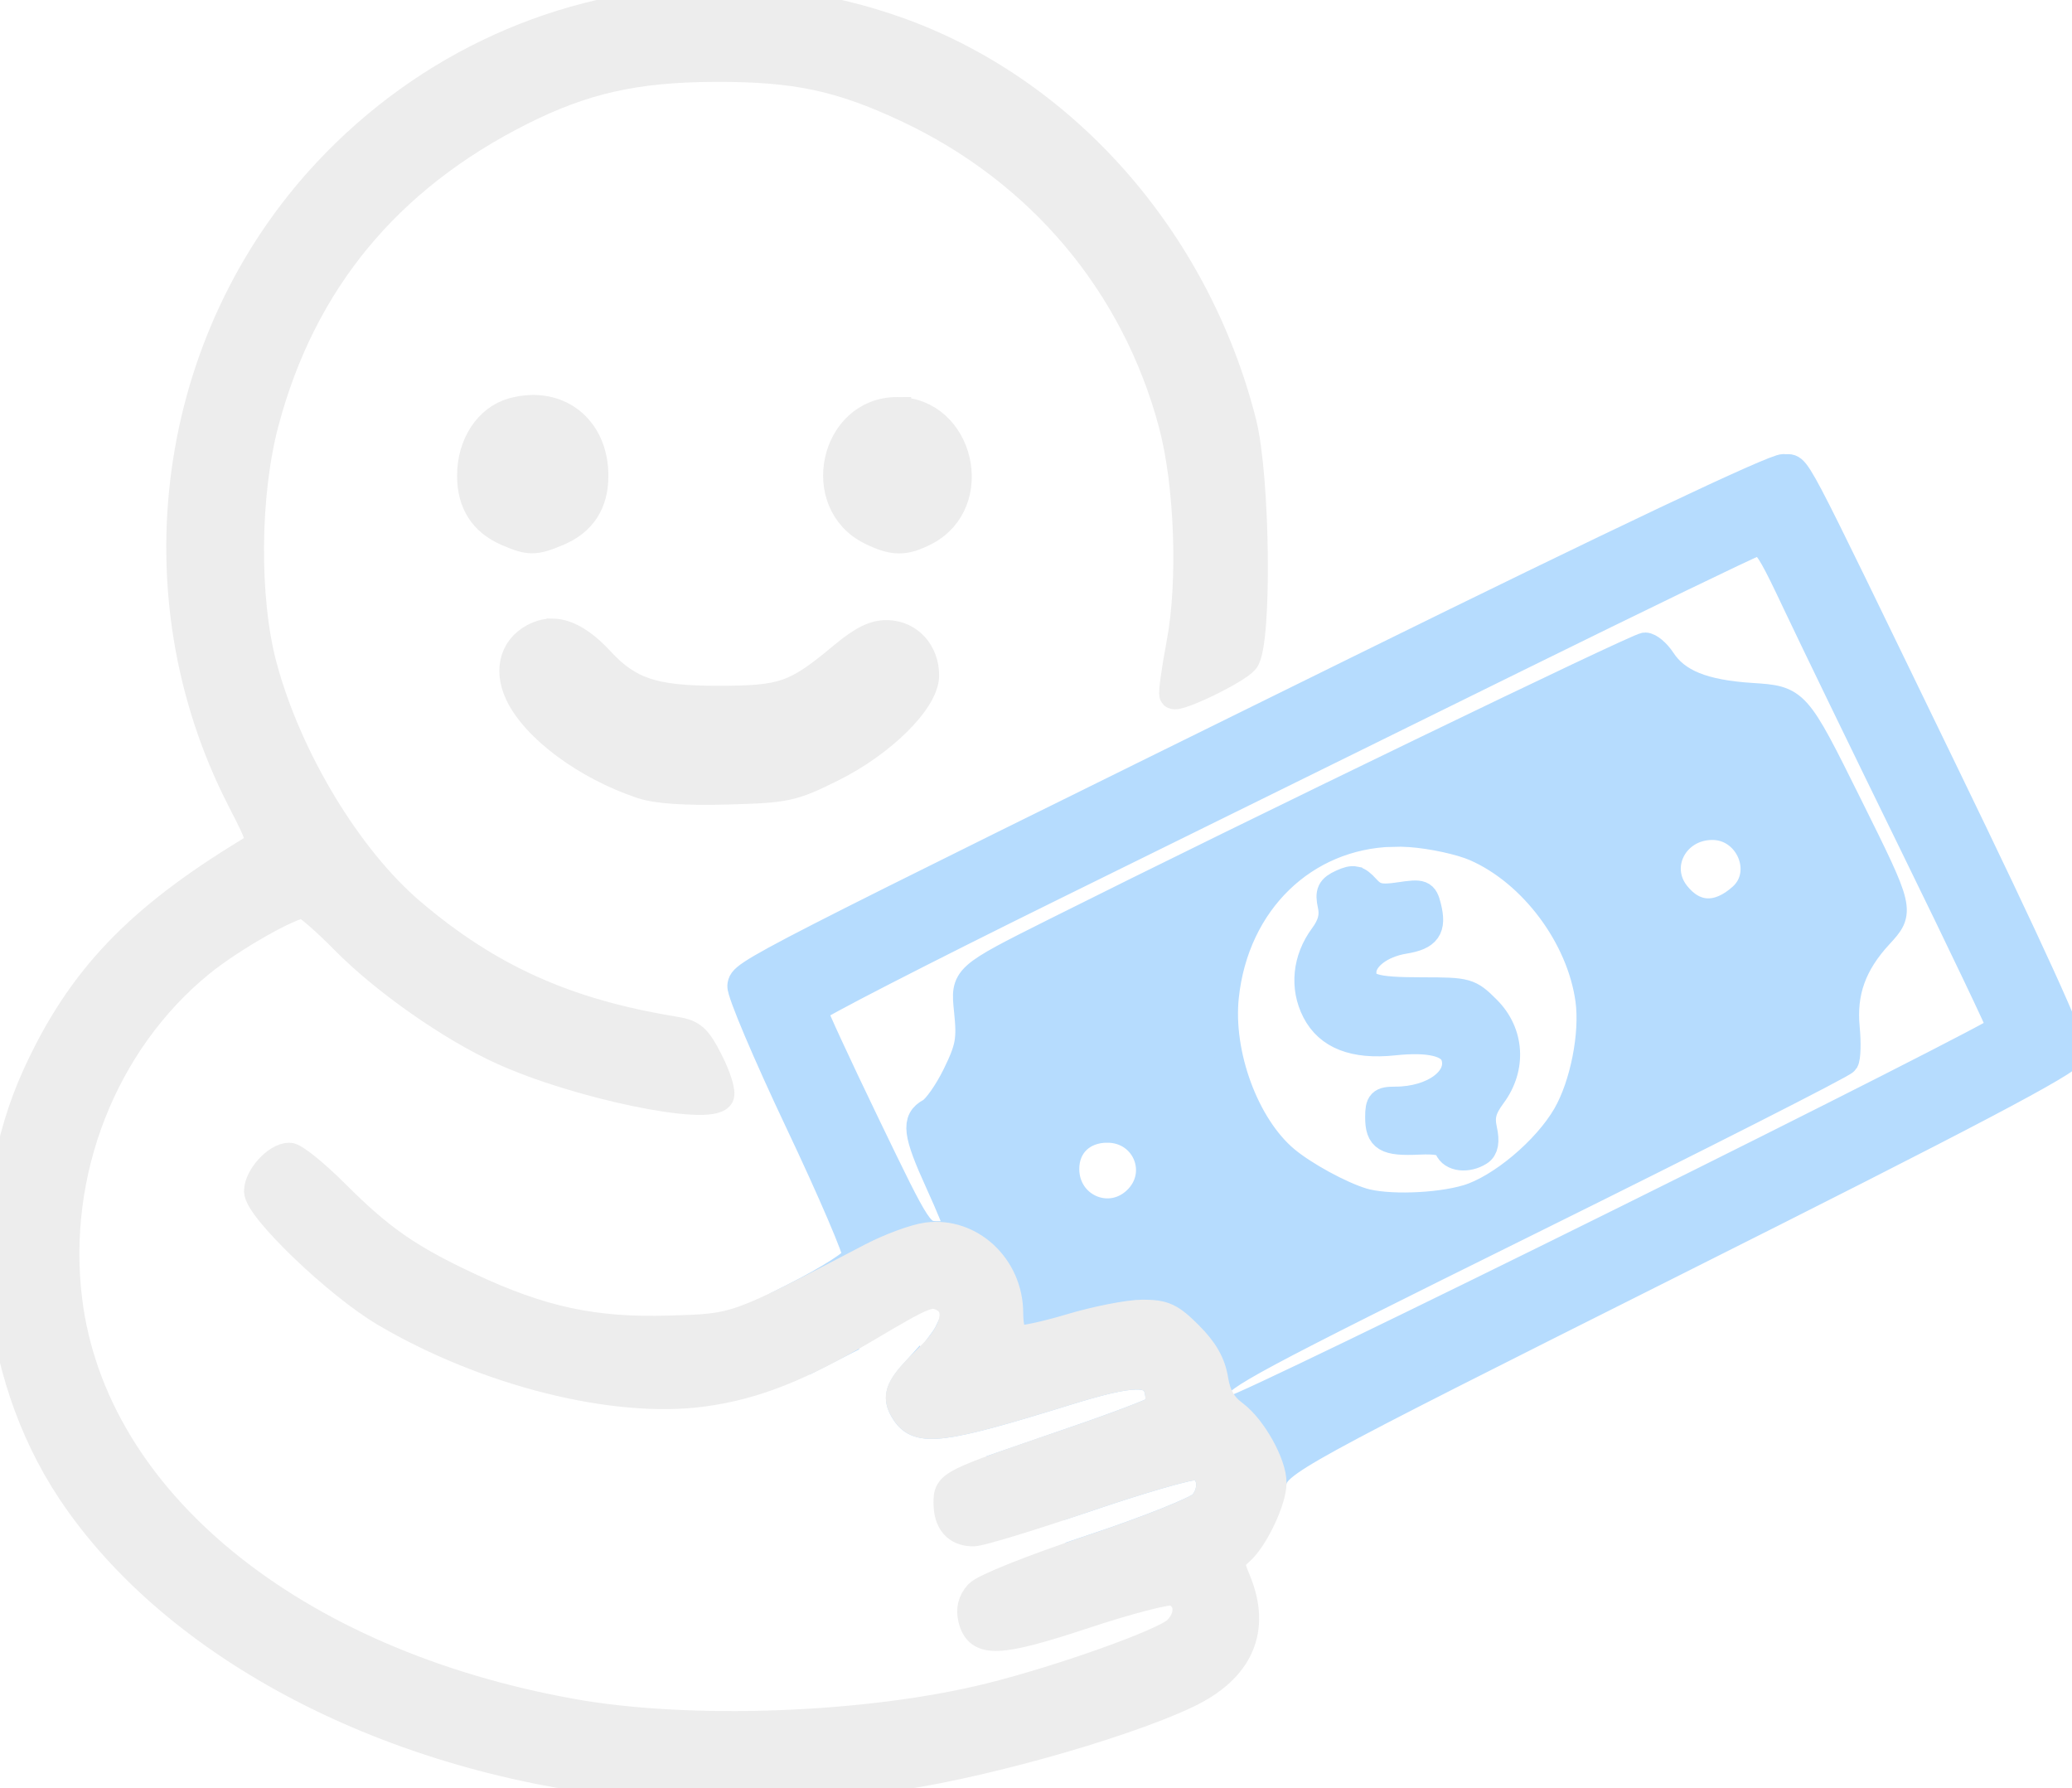
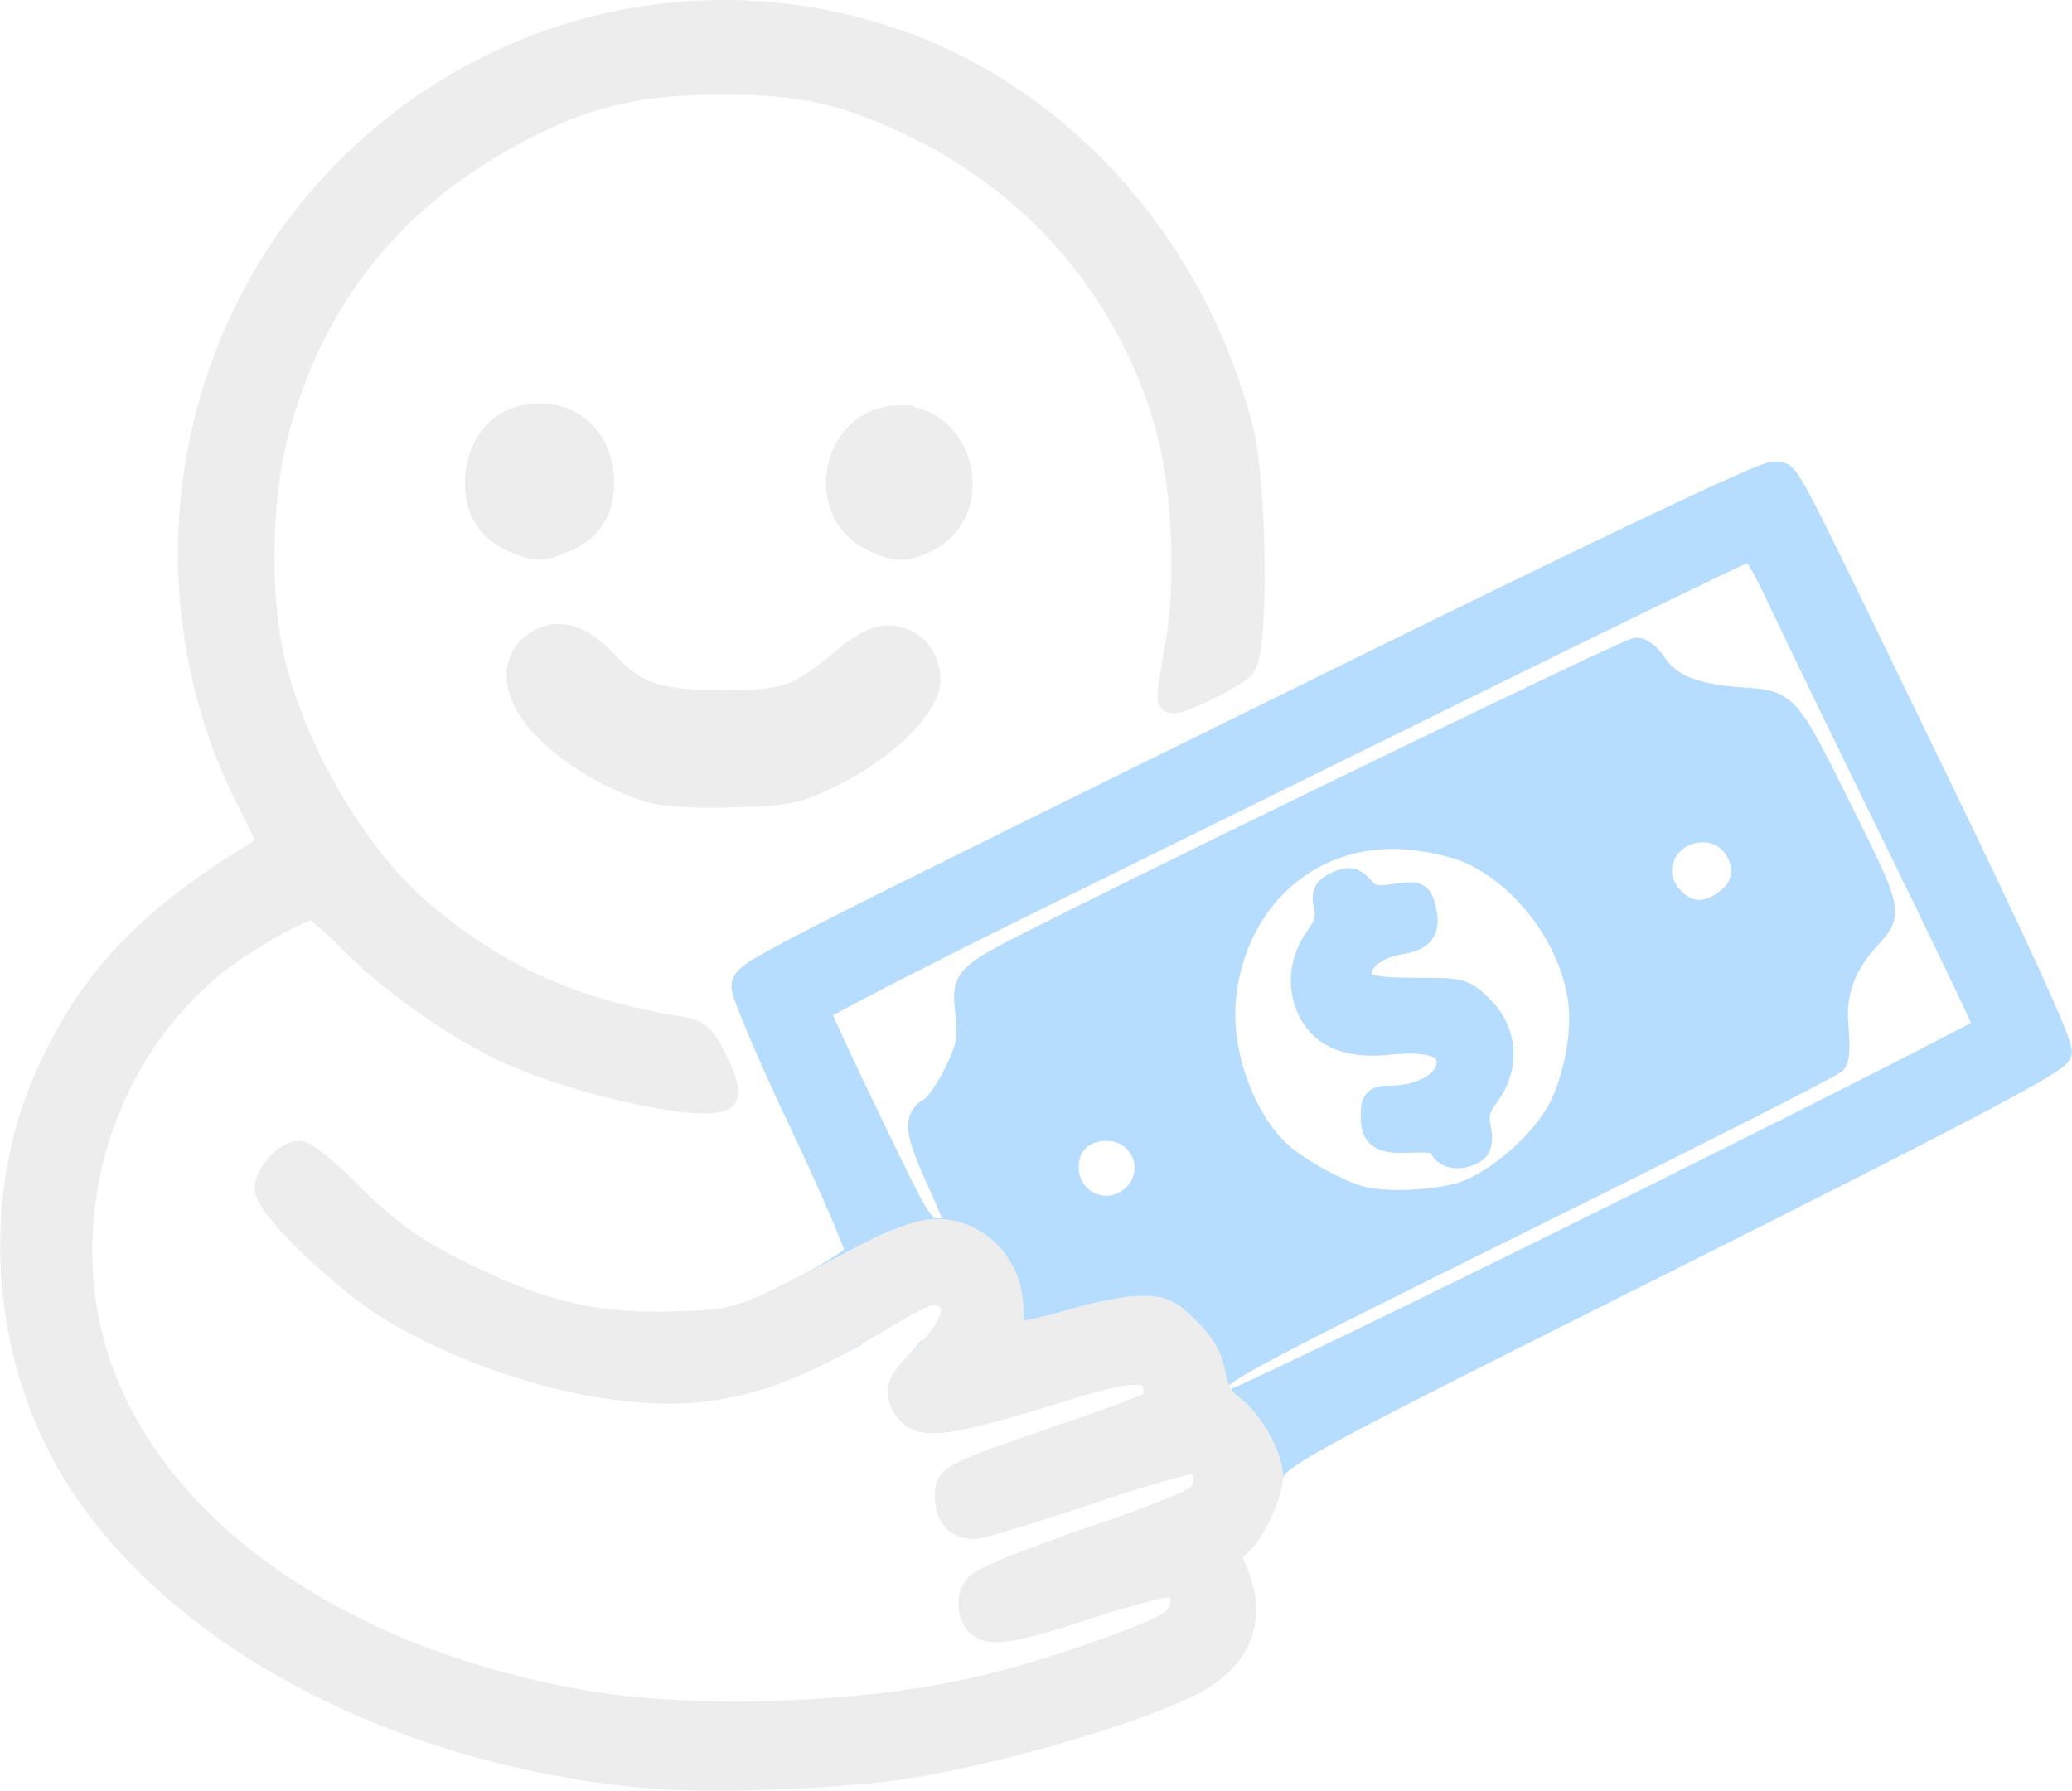
- <svg xmlns="http://www.w3.org/2000/svg" width="369.632" height="318.809" viewBox="0 0 369.632 318.809" version="1.1" id="svg1" xml:space="preserve">
+ <svg xmlns="http://www.w3.org/2000/svg" width="374.696" height="323.819" viewBox="0 0 374.696 323.819" version="1.1" id="svg1" xml:space="preserve">
  <defs id="defs1" />
-   <g id="layer1" transform="translate(-78.36355,-77.64918)">
+   <g id="layer1" transform="translate(-75.8358,-75.1492)">
    <g id="g2" transform="translate(-51.42714,133.7669)">
      <path id="path3" style="fill:#b6dcfe;fill-opacity:1;stroke:#b6dcfe;stroke-width:5;stroke-dasharray:none;stroke-opacity:1" d="m 447.998,27.375 c -1.425,-0.205 -29.533,13.112 -75.967,35.992 -109.753,54.08 -109.664,54.035 -109.984,56.334 -0.153,1.1 4.483,12.053 10.305,24.34 5.822,12.287 10.448,23.087 10.279,24 -0.179,0.97 -4.806,3.945 -11.137,7.16 -0.507,0.257 -0.744,0.362 -1.205,0.596 0.158,0.367 0.321,0.708 0.477,1.078 0.746,1.281 3.664,6.901 4.609,8.828 0.373,-0.186 0.776,-0.408 1.154,-0.602 -0.316,-0.097 -0.629,-0.201 -0.939,-0.312 -0.226,-0.081 -0.366,-0.311 -0.549,-0.467 -0.289,-0.341 -0.593,-0.667 -0.865,-1.021 -0.086,-0.112 -0.152,-0.24 -0.205,-0.371 -0.266,-0.66 -0.457,-1.134 -0.447,-1.816 0.083,-5.543 4.956,-6.195 6.105,-1.959 0.076,0.009 0.15,0.013 0.213,0.002 0.371,-0.064 0.729,-0.184 1.092,-0.285 1.594,-0.447 1.182,-0.329 2.693,-0.926 0.185,-0.075 0.358,-0.177 0.541,-0.258 0.222,-1.25 1.367,-2.552 3.641,-3.248 0.862,-0.264 1.719,-0.543 2.562,-0.861 1.066,-0.402 2.093,-0.91 3.189,-1.227 0.327,-0.031 0.655,-0.07 0.982,-0.092 -0.182,-1.313 0.397,-2.18 2.43,-2.125 0.438,0.012 0.945,0.068 1.525,0.17 0.822,0.145 1.608,0.414 2.381,0.721 1.007,0.373 1.871,0.979 2.656,1.697 0.168,0.153 0.336,0.309 0.471,0.492 0.367,0.499 0.687,1.032 1.029,1.547 0.529,1.171 0.883,2.475 0.9,3.771 0.006,0.43 -0.011,0.859 -0.016,1.289 -0.077,1.31 -0.431,2.577 -0.721,3.85 -0.072,0.272 -0.107,0.551 -0.141,0.83 -1.227,10.166 -9.879,10.986 -12.178,4.201 -2.915,3.222 -3.128,4.738 -1.604,7.064 2.414,3.684 6.625,3.148 28.508,-3.635 12.143,-3.764 15.774,-3.842 16.648,-0.359 0.355,1.415 0.245,2.976 -0.246,3.467 -0.491,0.491 -7.533,3.154 -15.646,5.92 -3.149,1.073 -4.995,1.723 -7.297,2.52 1.141,0.41 2.219,0.997 3.197,1.74 0.715,0.722 1.494,1.385 2.145,2.166 0.422,0.507 0.736,1.096 1.055,1.674 0.478,0.866 0.886,1.763 1.252,2.676 0.882,-0.296 1.533,-0.483 2.434,-0.791 9.738,-3.331 18.671,-5.918 19.852,-5.75 2.76,0.393 3.398,4.319 1.113,6.844 -0.923,1.02 -9.601,4.476 -19.512,7.799 0.348,0.294 0.702,0.581 1.047,0.879 0.72,0.622 1.449,1.235 2.137,1.893 0.671,0.641 1.29,1.334 1.936,2 0.31,0.366 0.658,0.707 0.973,1.07 1.307,-0.473 2.643,-0.862 3.994,-1.203 l 15.234,-12.961 c 0.006,-0.111 0.055,-0.203 0.127,-0.283 -0.17,-0.782 0.442,-1.727 1.996,-2.037 0.564,-0.113 1.126,-0.226 1.691,-0.326 0.769,-0.149 1.527,-0.349 2.293,-0.51 0.181,-0.039 0.362,-0.077 0.543,-0.115 0.706,-3.771 3.216,-5.066 71.361,-39.242 53.224,-26.692 70.913,-36.002 71.301,-37.521 0.339,-1.329 -7.536,-18.616 -23.006,-50.5 C 447.894,22.416 450.72,27.767 447.998,27.375 Z m -4.584,13.217 c 0.217,-0.011 0.424,0.017 0.633,0.102 1.254,0.506 2.566,3 6.191,10.68 2.941,6.23 12.376,25.687 20.967,43.236 8.591,17.55 15.621,32.289 15.621,32.754 0,0.465 -30.411,15.919 -67.576,34.342 -37.165,18.423 -68.365,33.496 -69.332,33.496 -2.347,0 -3.092,-0.876 -3.092,-3.635 0,-2.043 6.229,-5.382 55.713,-29.867 30.641,-15.162 55.997,-28.031 56.346,-28.596 0.349,-0.565 0.427,-3.196 0.172,-5.848 -0.615,-6.405 1.197,-11.478 5.936,-16.619 3.902,-4.233 3.903,-4.233 -5.459,-23.084 -9.362,-18.851 -9.363,-18.851 -17.285,-19.361 -8.638,-0.557 -13.392,-2.49 -16.027,-6.512 -0.893,-1.364 -2.221,-2.479 -2.949,-2.479 -1.256,0 -70.361,33.418 -105.182,50.863 -16.235,8.134 -16.234,8.133 -15.611,14.092 0.543,5.194 0.274,6.673 -2.092,11.508 -1.493,3.051 -3.579,6.012 -4.637,6.578 -2.711,1.451 -2.421,3.758 1.576,12.529 1.925,4.224 3.5,8.073 3.5,8.555 0,0.481 -1.581,0.875 -3.512,0.875 -3.511,0 -3.511,-10e-4 -13,-19.654 -5.219,-10.809 -9.488,-20.06 -9.488,-20.557 0,-0.497 19.238,-10.383 42.75,-21.969 23.512,-11.585 60.804,-29.961 82.869,-40.834 22.065,-10.873 41.091,-20.077 42.281,-20.455 0.244,-0.078 0.471,-0.129 0.688,-0.141 z m -8.152,50.609 c 6.599,0 10.106,8.363 5.314,12.676 -4.242,3.819 -8.567,3.645 -11.809,-0.477 -3.998,-5.083 -0.21,-12.199 6.494,-12.199 z m -57.119,1.215 c 1.047,-0.03 2.109,-0.009 3.184,0.064 3.908,0.266 9.084,1.391 11.719,2.549 10.222,4.493 18.731,15.895 20.283,27.184 0.84,6.11 -0.959,15.227 -4.068,20.623 -3.592,6.232 -11.769,13.09 -17.713,14.855 -5.342,1.586 -14.488,1.867 -18.721,0.574 -4.018,-1.227 -10.491,-4.765 -13.783,-7.535 -7.126,-5.996 -11.849,-18.809 -10.742,-29.143 1.809,-16.895 14.142,-28.722 29.842,-29.172 z m -6.625,8.496 c -0.62,-0.131 -1.304,0.067 -2.328,0.533 -2.007,0.915 -2.336,1.608 -1.836,3.883 0.429,1.954 -0.01,3.604 -1.488,5.604 -3.002,4.061 -3.505,9.051 -1.338,13.27 2.249,4.379 6.859,6.178 13.908,5.432 6.401,-0.678 10.147,0.226 10.91,2.631 1.315,4.142 -3.789,7.938 -10.67,7.938 -2.488,0 -2.85,0.375 -2.85,2.941 0,3.726 1.224,4.452 7.057,4.186 3.453,-0.157 4.852,0.195 5.287,1.33 0.647,1.687 3.371,2.009 5.512,0.652 0.93,-0.59 1.146,-1.826 0.684,-3.934 -0.518,-2.357 -0.135,-3.803 1.643,-6.207 3.604,-4.874 3.217,-11.03 -0.953,-15.199 -3.164,-3.162 -3.539,-3.27 -11.5,-3.27 -8.83,0 -10.729,-0.603 -10.729,-3.404 0,-2.604 3.213,-5.094 7.463,-5.783 4.105,-0.666 5.071,-2.047 4.111,-5.871 -0.596,-2.375 -0.938,-2.509 -4.881,-1.918 -3.485,0.523 -4.564,0.277 -6.062,-1.379 -0.764,-0.844 -1.32,-1.303 -1.939,-1.434 z m -44.191,44.289 c 6.944,0 10.218,8.098 5.186,12.826 -4.914,4.617 -12.686,1.161 -12.686,-5.641 0,-4.269 3.044,-7.186 7.5,-7.186 z m -28.223,36.105 c -0.323,0.668 -0.767,1.361 -1.291,2.066 2.012,0.504 2.038,-0.461 1.291,-2.066 z" />
      <path id="path2" style="fill:#ededed;fill-opacity:1;stroke:#ededed;stroke-width:5;stroke-miterlimit:4.1;stroke-dasharray:none;stroke-opacity:1" d="m 255.223,-56.074 c -24.964,0.758 -49.137,11.415 -67.092,30.609 -27.994,29.927 -34.213,75.197 -15.377,111.924 3.979,7.758 3.979,7.758 1.275,9.402 -19.772,12.028 -29.93,22.726 -37.715,39.719 -10.566,23.062 -8.129,52.751 6.088,74.172 18.626,28.063 57.401,48.225 100.832,52.43 10.256,0.993 30.632,0.486 44.092,-1.1 15.089,-1.777 42.041,-9.233 54.178,-14.986 9.484,-4.496 12.577,-11.562 8.906,-20.348 -1.31,-3.134 -1.262,-3.527 0.641,-5.219 2.511,-2.232 5.722,-8.997 5.752,-12.117 0.033,-3.39 -3.587,-9.862 -6.875,-12.293 -2.029,-1.5 -3.072,-3.328 -3.527,-6.178 -0.454,-2.841 -1.795,-5.195 -4.494,-7.895 -3.307,-3.307 -4.468,-3.846 -8.287,-3.846 -2.443,0 -8.226,1.133 -12.852,2.518 -4.626,1.384 -8.979,2.298 -9.676,2.031 -0.741,-0.284 -1.266,-2.212 -1.266,-4.648 0,-8.239 -6.934,-14.709 -14.654,-13.674 -2.166,0.291 -6.618,1.929 -9.893,3.641 -24.535,12.824 -23.921,12.603 -36.129,12.967 -13.422,0.401 -22.791,-1.614 -35.748,-7.686 -10.801,-5.061 -15.75,-8.506 -23.842,-16.598 -3.603,-3.603 -7.267,-6.551 -8.143,-6.551 -2.29,0 -5.592,3.631 -5.592,6.148 0,3.093 14.148,16.665 22.555,21.637 18.055,10.677 41.172,16.473 56.957,14.277 9.125,-1.269 17.159,-4.444 28.988,-11.453 10.603,-6.283 11.454,-6.62 13.75,-5.439 3.139,1.615 2.145,6.04 -2.33,10.377 -5.724,5.547 -6.403,7.068 -4.469,10.02 2.414,3.684 6.625,3.148 28.508,-3.635 12.143,-3.764 15.774,-3.842 16.648,-0.359 0.355,1.415 0.245,2.976 -0.246,3.467 -0.491,0.491 -7.532,3.154 -15.646,5.92 -21.564,7.35 -21.715,7.426 -21.715,10.789 0,3.414 1.609,5.252 4.598,5.252 1.209,0 10.165,-2.726 19.902,-6.057 9.738,-3.331 18.671,-5.918 19.852,-5.75 2.76,0.393 3.398,4.319 1.113,6.844 -0.939,1.038 -9.841,4.589 -19.965,7.963 -10.397,3.466 -19.018,6.914 -20.004,8.004 -1.166,1.288 -1.526,2.743 -1.1,4.441 1.123,4.474 4.605,4.333 20.158,-0.811 7.787,-2.575 14.881,-4.405 15.764,-4.066 2.855,1.095 3.115,4.46 0.537,6.938 -2.282,2.193 -20.611,8.726 -33.355,11.889 -21.645,5.372 -53.462,6.561 -74.5,2.783 -50.067,-8.99 -85.439,-37.939 -89.859,-73.543 -2.839,-22.865 6.261,-46.077 23.598,-60.199 5.4,-4.399 15.985,-10.436 18.299,-10.436 0.602,0 3.91,2.857 7.352,6.35 7.196,7.303 19.074,15.625 28.223,19.773 13.421,6.085 36.974,10.974 38.781,8.049 0.373,-0.603 -0.459,-3.343 -1.85,-6.088 -2.207,-4.355 -3.009,-5.068 -6.287,-5.602 -19.276,-3.138 -33.057,-9.331 -46.871,-21.062 -11.319,-9.612 -22.117,-27.504 -26.504,-43.92 -3.227,-12.075 -3.073,-30.704 0.359,-43.57 6.665,-24.986 21.833,-43.391 45.623,-55.363 11.219,-5.646 20.491,-7.729 34.637,-7.781 14.349,-0.053 22.307,1.624 34.234,7.213 23.764,11.136 40.723,31.267 47.408,56.277 2.857,10.689 3.494,28.143 1.426,39.088 -0.921,4.875 -1.495,9.044 -1.275,9.264 0.724,0.724 11.255,-4.379 12.746,-6.176 2.358,-2.841 2.044,-32.659 -0.447,-42.451 -8.353,-32.83 -32.134,-59.62 -62.174,-70.045 -11.164,-3.874 -22.674,-5.575 -34.021,-5.23 z m -31.025,72.924 c -0.945,0.055 -1.923,0.218 -2.924,0.494 -4.422,1.221 -7.438,5.834 -7.443,11.385 -0.004,4.821 2.135,8.19 6.373,10.035 3.986,1.735 4.962,1.74 9.023,0.043 4.429,-1.85 6.601,-5.168 6.596,-10.078 -0.007,-7.423 -5.01,-12.265 -11.625,-11.879 z m 65.629,0.352 c -11.305,0 -14.884,16.354 -4.68,21.387 4.013,1.979 6.032,1.998 9.711,0.096 10.022,-5.182 6.205,-21.482 -5.031,-21.482 z m -61.471,39.514 c -0.87,-0.015 -1.719,0.151 -2.547,0.494 -4.212,1.745 -5.586,5.918 -3.439,10.441 2.926,6.166 12.09,12.931 21.957,16.209 2.645,0.879 7.784,1.225 15.176,1.023 10.557,-0.288 11.586,-0.507 18.59,-3.969 9.031,-4.464 16.734,-12.085 16.734,-16.559 0,-4.127 -2.841,-7.256 -6.689,-7.365 -2.318,-0.066 -4.474,0.993 -7.992,3.922 -8.477,7.058 -10.571,7.789 -22.318,7.789 -11.488,0 -15.853,-1.455 -21,-6.998 -3.053,-3.288 -5.861,-4.944 -8.471,-4.988 z" />
    </g>
  </g>
</svg>
